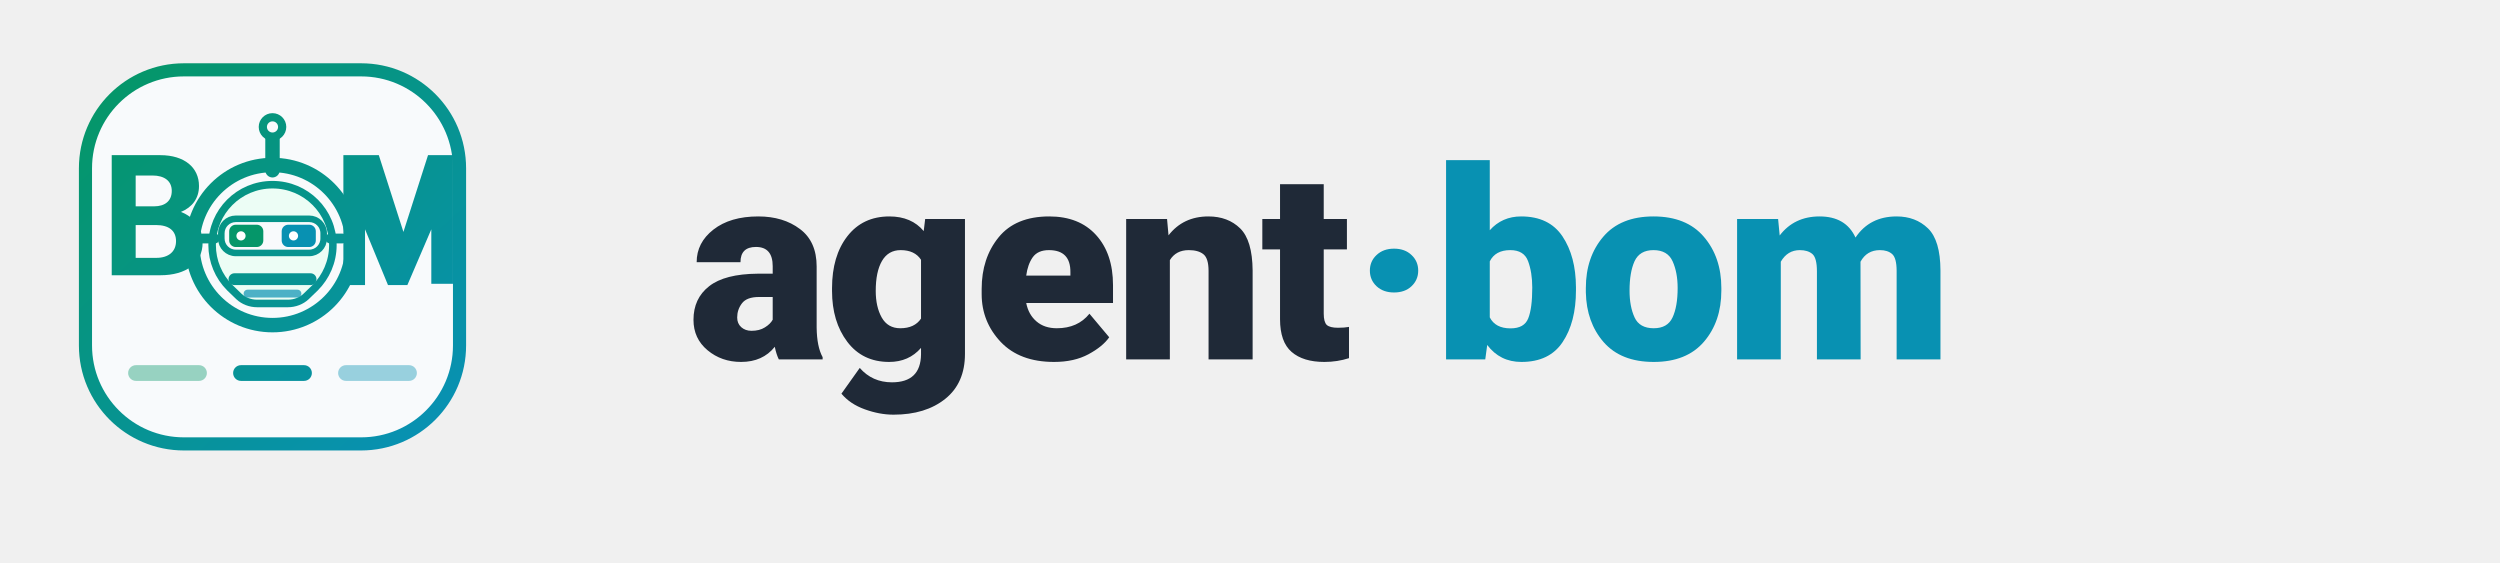
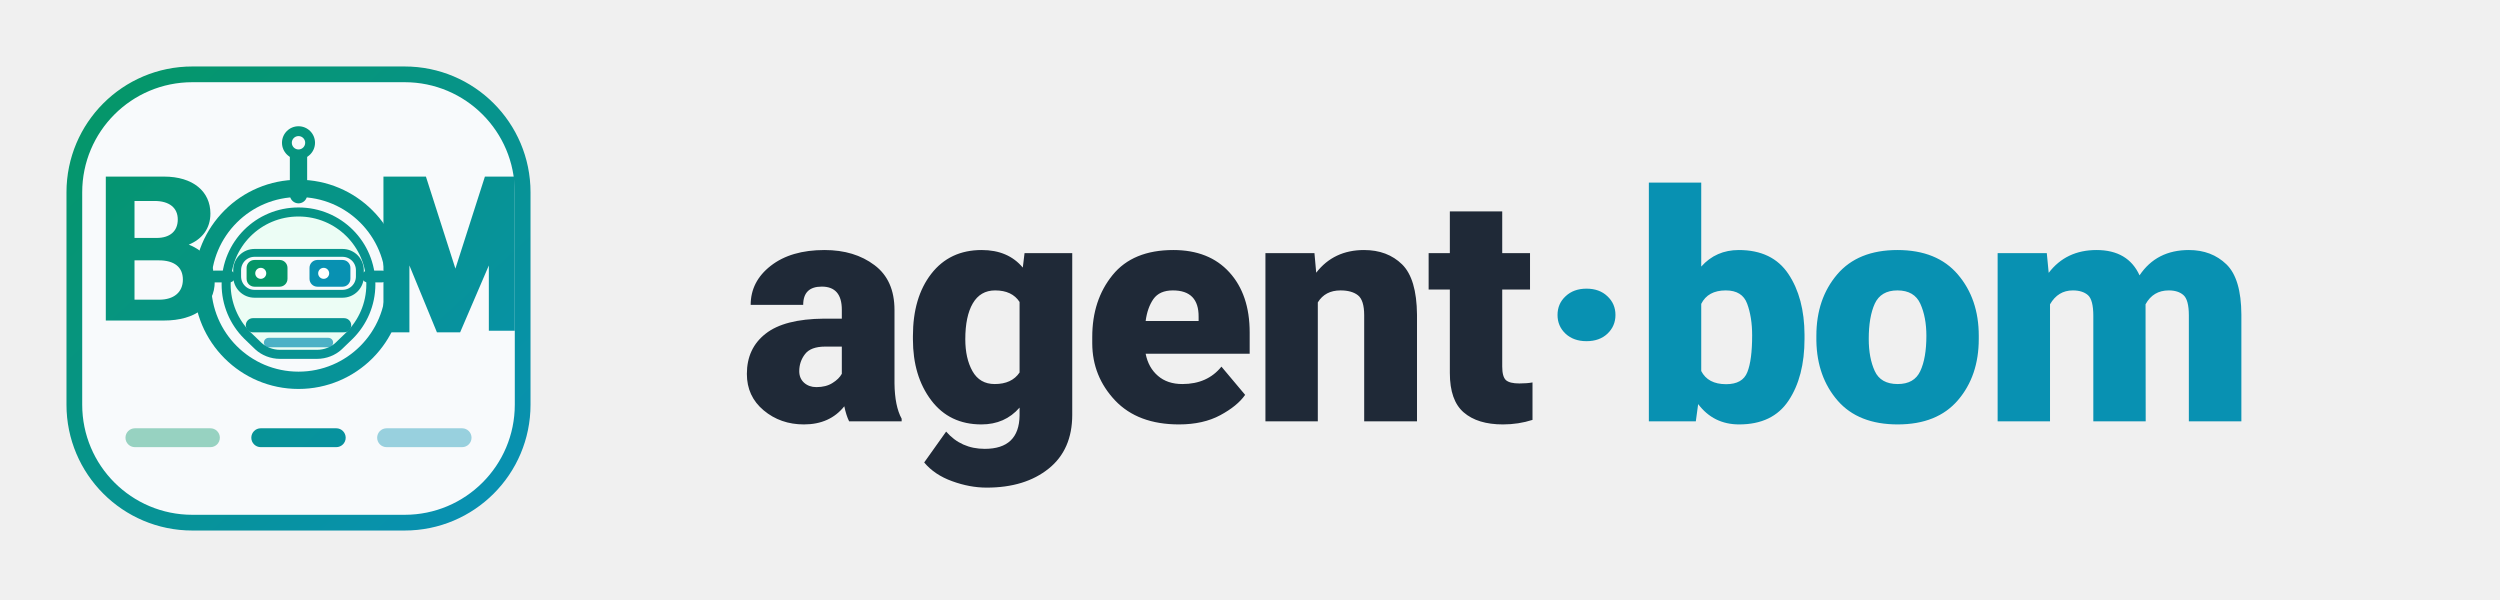
- <svg xmlns="http://www.w3.org/2000/svg" viewBox="0 0 320 72" fill="none" role="img" aria-label="agent-bom — agent in the BOM">
+ <svg xmlns="http://www.w3.org/2000/svg" viewBox="3 1 267 64" fill="none" role="img" aria-label="agent-bom — agent in the BOM">
  <g transform="translate(8, 6) scale(0.84)">
    <defs>
      <linearGradient id="abg" x1="8" y1="6" x2="56" y2="58" gradientUnits="userSpaceOnUse">
        <stop offset="0%" stop-color="#059669" />
        <stop offset="100%" stop-color="#0891b2" />
      </linearGradient>
    </defs>
    <rect x="3.5" y="3.5" width="57" height="57" rx="15" fill="#f8fafc" stroke="url(#abg)" stroke-width="2" />
    <path fill="url(#abg)" d="M7.5 16.5h7.4c3.7 0 5.9 1.9 5.9 4.7 0 1.9-1.05 3.25-2.75 3.95 2 .8 3.3 2.35 3.3 4.7 0 3.05-2.45 4.95-6.45 4.95H7.5V16.5zm3.65 3.1v4.7h2.8c1.7 0 2.7-.85 2.7-2.35s-1.1-2.35-2.95-2.35H11.15zm0 7.55v5h3.15c1.85 0 3-.95 3-2.55s-1.1-2.45-3.05-2.45H11.15z" />
    <circle cx="32" cy="30.2" r="12.2" fill="none" stroke="url(#abg)" stroke-width="2.2" />
    <path fill="#ecfdf5" stroke="url(#abg)" stroke-width="1.15" d="M22.8 30.2c0-5.1 4.1-9.2 9.2-9.2s9.2 4.1 9.2 9.2c0 2.55-1.05 4.85-2.7 6.5l-1.4 1.35c-.7.65-1.7 1.05-2.75 1.05h-4.7c-1.05 0-2.05-.4-2.75-1.05l-1.4-1.35a9.15 9.15 0 0 1-2.7-6.5z" />
    <rect x="24.2" y="26.2" width="15.6" height="5.2" rx="2.2" fill="#f8fafc" stroke="url(#abg)" stroke-width="1" />
    <rect x="25.4" y="27.1" width="5.2" height="3.4" rx="1" fill="#059669" />
    <rect x="33.4" y="27.1" width="5.2" height="3.4" rx="1" fill="#0891b2" />
    <circle cx="27.2" cy="28.8" r="0.7" fill="#ffffff" />
    <circle cx="35.2" cy="28.8" r="0.7" fill="#ffffff" />
    <path d="M26.2 35.4h11.6" fill="none" stroke="url(#abg)" stroke-width="1.8" stroke-linecap="round" />
    <path d="M28.2 37.6h7.6" fill="none" stroke="#0891b2" stroke-width="1.2" stroke-linecap="round" opacity="0.7" />
    <path d="M21.4 29.2h1.8M40.8 29.2h1.8" stroke="url(#abg)" stroke-width="1.5" stroke-linecap="round" />
    <path d="M32 18.8V13.8" stroke="url(#abg)" stroke-width="2.2" stroke-linecap="round" />
    <circle cx="32" cy="12.2" r="2.1" fill="url(#abg)" />
    <circle cx="32" cy="12.2" r="0.85" fill="#f8fafc" />
    <path fill="url(#abg)" d="M44.5 16.5h3.7l3.75 11.7 3.75-11.7H59.5v19.6h-3.3V27.8l-3.65 8.5h-2.95l-3.5-8.5v8.5h-3.3V16.5h1.7z" />
    <rect x="10" y="48.5" width="12" height="2.4" rx="1.2" fill="#059669" fill-opacity="0.4" />
    <rect x="26" y="48.5" width="12" height="2.4" rx="1.2" fill="url(#abg)" />
    <rect x="42" y="48.5" width="12" height="2.4" rx="1.2" fill="#0891b2" fill-opacity="0.4" />
  </g>
-   <text x="88" y="46" font-family="system-ui, -apple-system, 'Segoe UI', Roboto, sans-serif" font-size="34" font-weight="800" letter-spacing="-0.5" fill="#1f2937">agent<tspan fill="url(#abg)">·bom</tspan>
+   <text x="82" y="46" font-family="system-ui, -apple-system, 'Segoe UI', Roboto, sans-serif" font-size="34" font-weight="800" letter-spacing="-0.5" fill="#1f2937">agent<tspan fill="url(#abg)">·bom</tspan>
  </text>
</svg>
